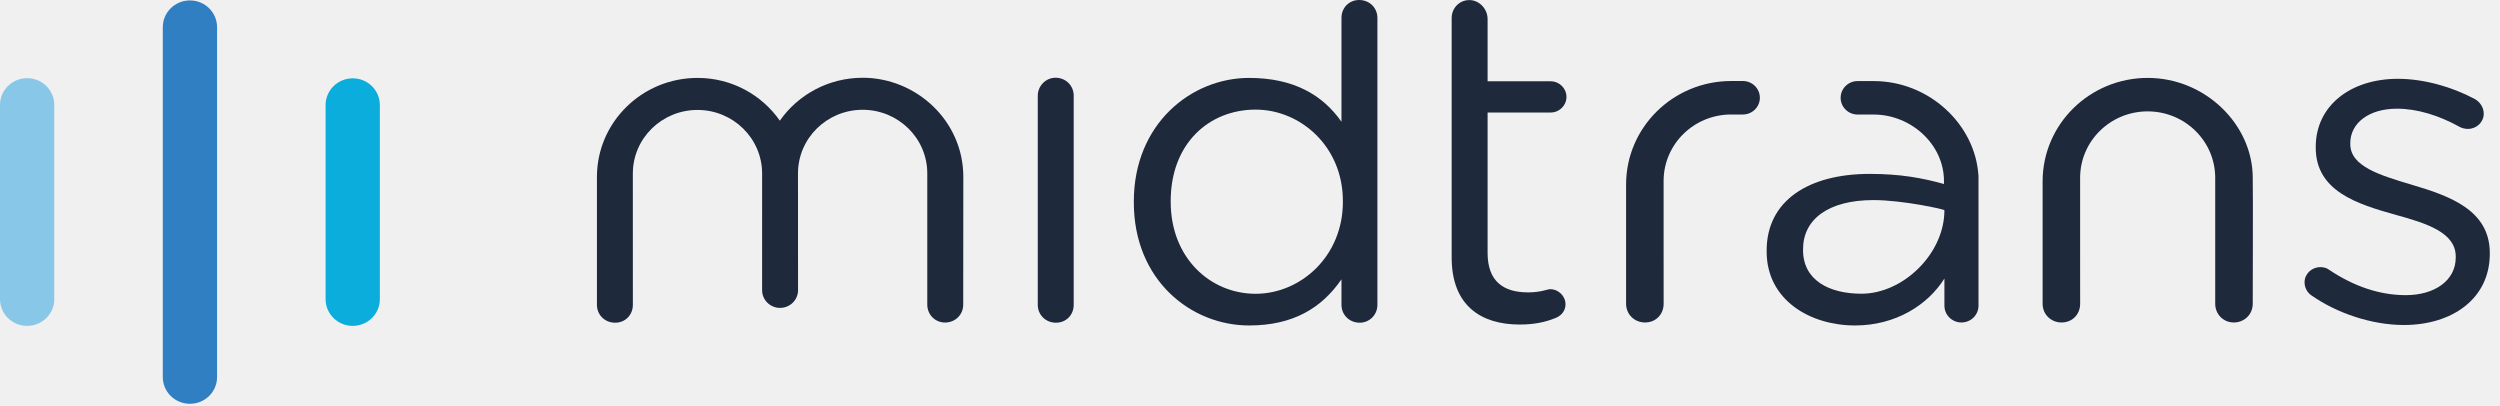
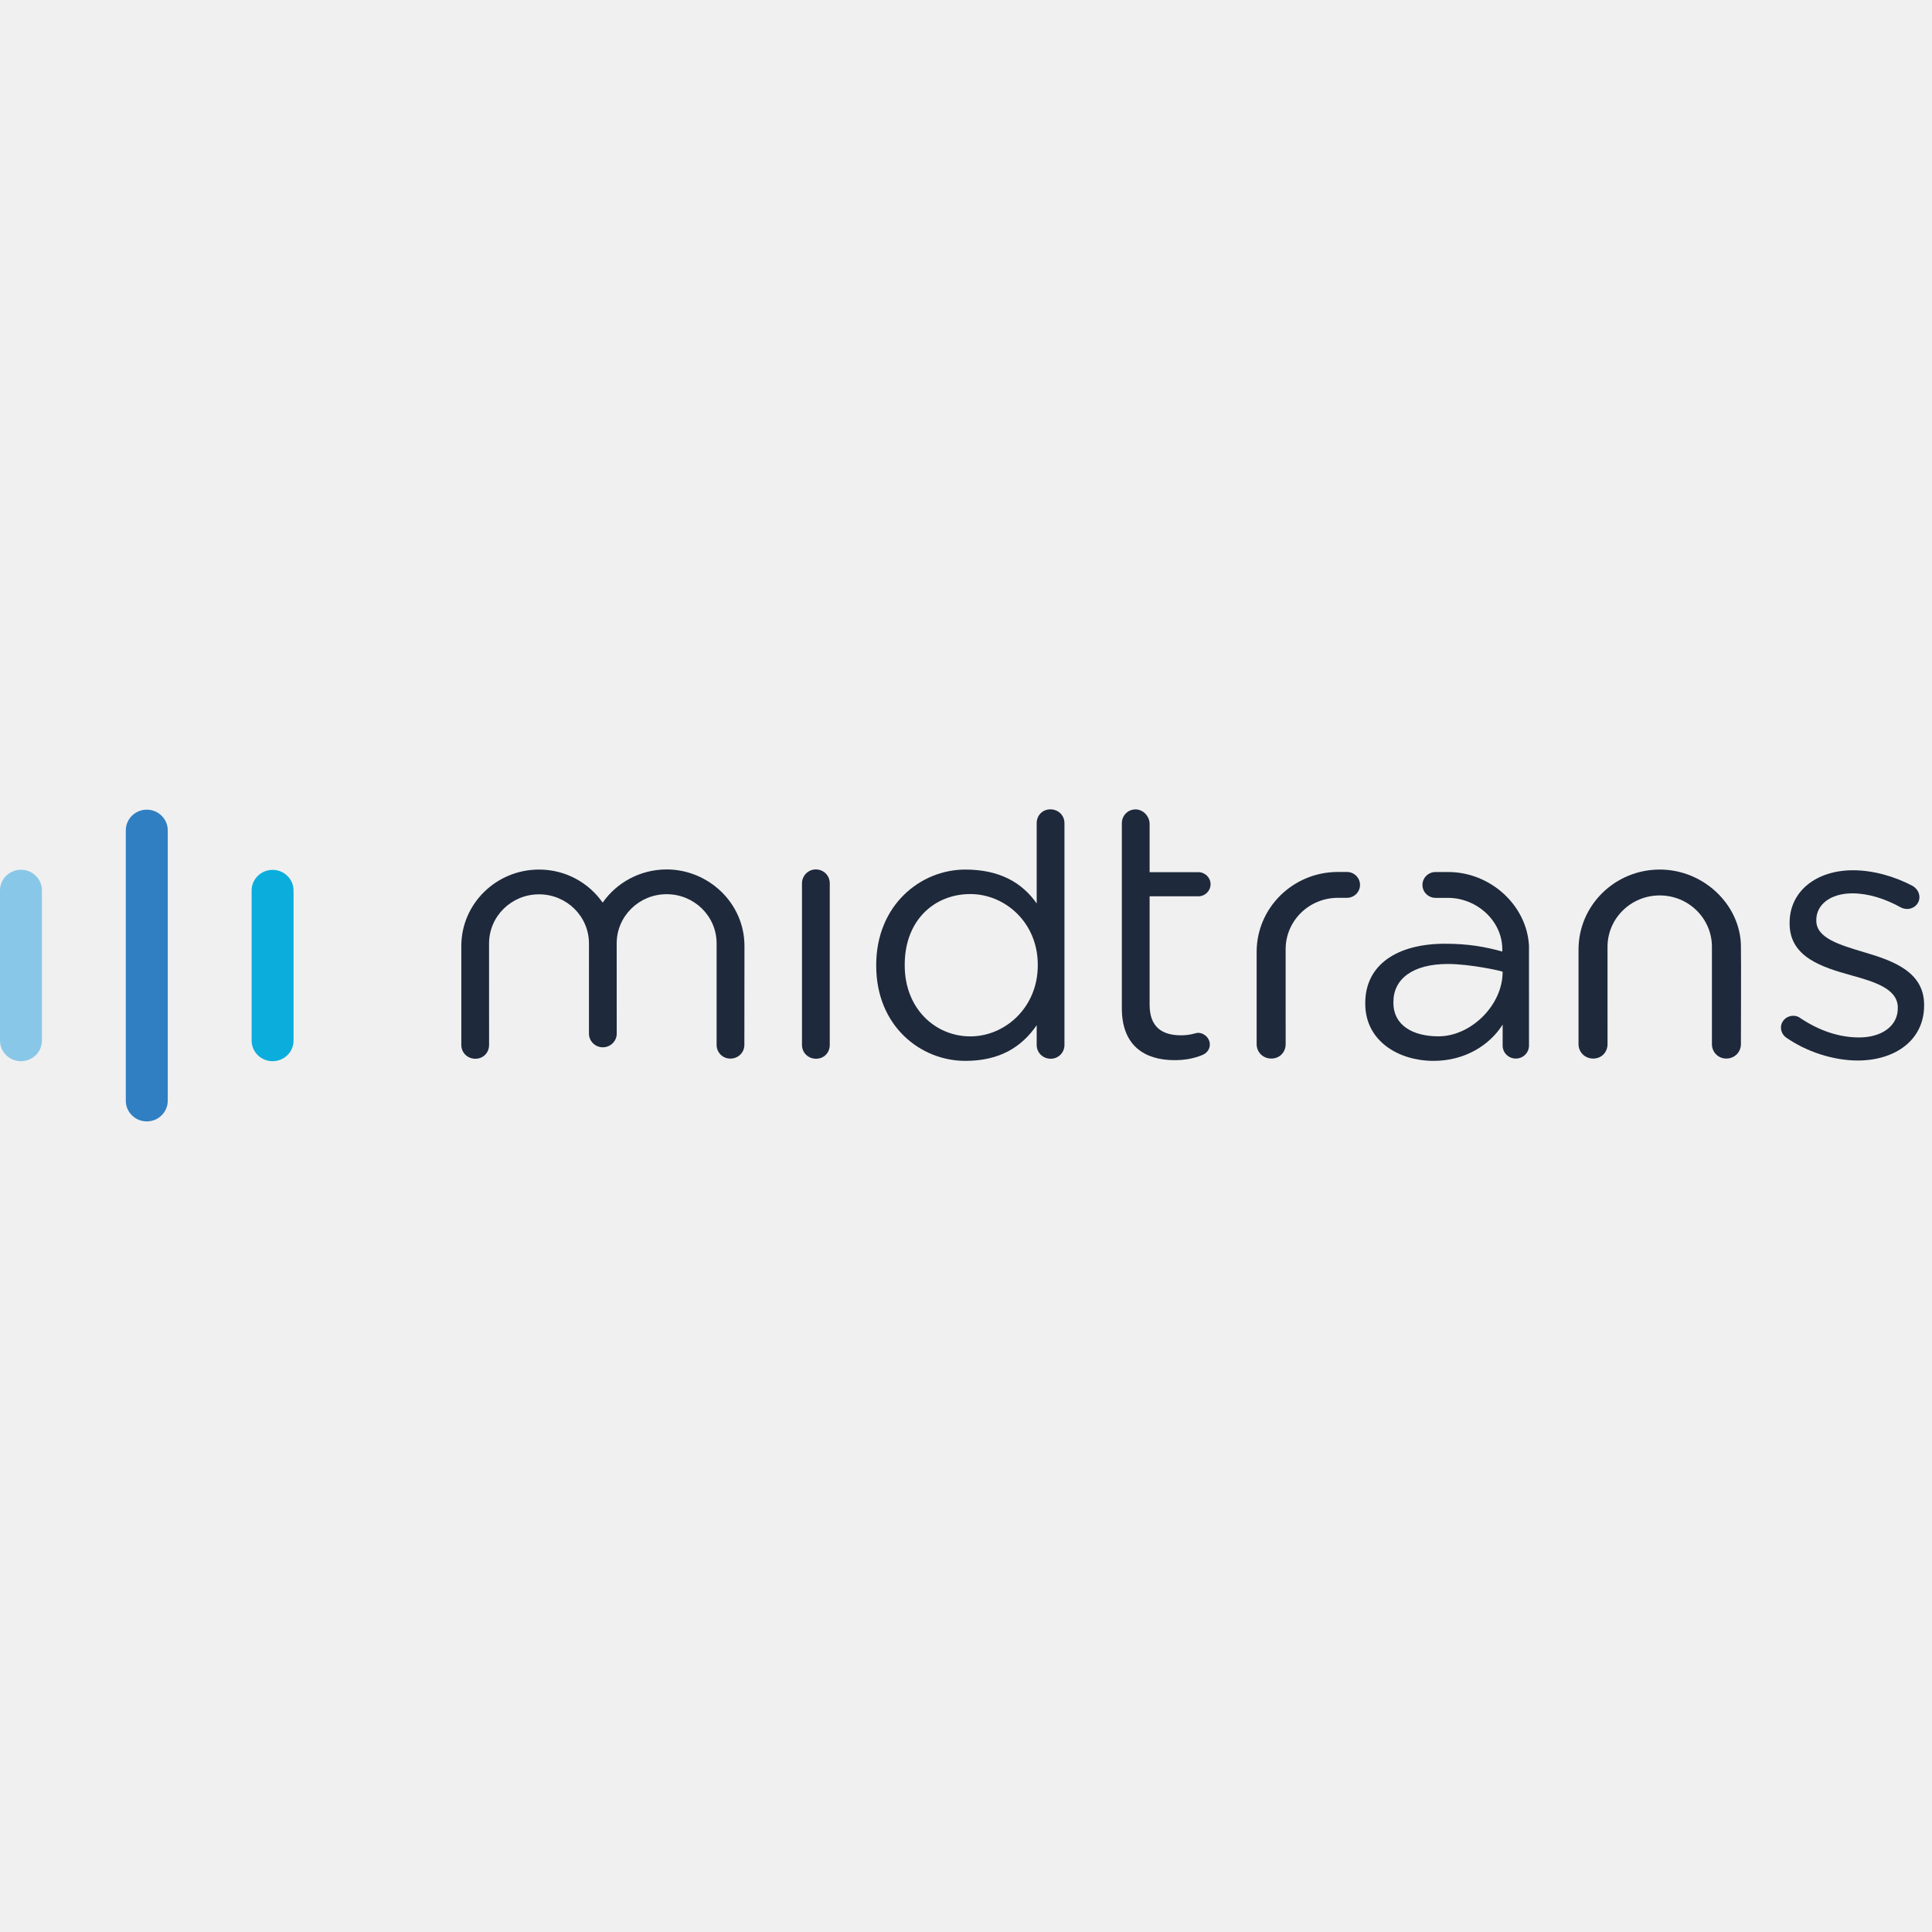
- <svg xmlns="http://www.w3.org/2000/svg" xmlns:xlink="http://www.w3.org/1999/xlink" width="185px" height="30px" viewBox="0 0 185 30" version="1.1">
-   <defs>
-     <polygon id="path-1" points="0 0.022 0 18.352 4.016 18.352 4.016 0.022 2.58182627e-20 0.022" />
-   </defs>
-   <g id="Midtrans" stroke="none" stroke-width="1" fill="none" fill-rule="evenodd">
-     <g id="1-Overview-alt" transform="translate(-135, -15)">
-       <g id="header">
-         <g id="logo-midtrans-color-copy-2" transform="translate(135, 15)">
-           <g id="Group-3" transform="translate(0, 5.763228)">
-             <mask id="mask-2" fill="white">
-               <use xlink:href="#path-1" />
-             </mask>
-             <g id="Clip-2" />
+ <svg xmlns="http://www.w3.org/2000/svg" xmlns:xlink="http://www.w3.org/1999/xlink" viewBox="0 0 185 185">
+   <g transform="translate(0, 77.5)">
+     <defs>
+       <polygon id="path-1" points="0 0.022 0 18.352 4.016 18.352 4.016 0.022 2.58182627e-20 0.022" />
+     </defs>
+     <g stroke="none" stroke-width="1" fill="none" fill-rule="evenodd">
+       <g id="1-Overview-alt" transform="translate(-135, -15)">
+         <g id="header">
+           <g id="logo-midtrans-color-copy-2" transform="translate(135, 15)">
+             <g id="Group-3" transform="translate(0, 5.763228)">
+               <mask id="mask-2" fill="white">
+                 <use xlink:href="#path-1" />
+               </mask>
+               <g id="Clip-2" />
+             </g>
+             <path d="M2.008,24.115 C0.899,24.115 -0,23.23 -0,22.139 L-0,7.761 C-0,6.67 0.899,5.785 2.008,5.785 C3.117,5.785 4.016,6.67 4.016,7.761 L4.016,22.139 C4.016,23.23 3.117,24.115 2.008,24.115" id="Fill-1" fill="#89C7E8" />
+             <path d="M26.102,24.115 C24.993,24.115 24.094,23.23 24.094,22.139 L24.094,7.773 C24.094,6.681 24.993,5.796 26.102,5.796 C27.211,5.796 28.11,6.681 28.11,7.773 L28.11,22.139 C28.11,23.23 27.211,24.115 26.102,24.115" id="Fill-4" fill="#0BADDC" />
+             <path d="M14.055,29.881 C12.946,29.881 12.047,28.996 12.047,27.905 L12.047,2.007 C12.047,0.916 12.946,0.031 14.055,0.031 C15.164,0.031 16.063,0.916 16.063,2.007 L16.063,27.905 C16.063,28.996 15.164,29.881 14.055,29.881" id="Fill-6" fill="#307FC2" />
+             <path d="M171.02,21.841 C170.779,21.671 170.537,21.331 170.537,20.889 C170.537,20.277 171.055,19.767 171.711,19.767 C171.952,19.767 172.195,19.835 172.367,19.973 C174.196,21.195 176.096,21.841 178.029,21.841 C180.171,21.841 181.725,20.754 181.725,19.054 L181.725,18.986 C181.725,17.219 179.619,16.539 177.271,15.894 C174.473,15.111 171.365,14.16 171.365,10.932 L171.365,10.864 C171.365,7.839 173.921,5.832 177.442,5.832 C179.342,5.832 181.415,6.411 183.14,7.329 C183.487,7.534 183.796,7.906 183.796,8.416 C183.796,9.029 183.278,9.539 182.623,9.539 C182.38,9.539 182.173,9.47 182.036,9.402 C180.516,8.553 178.894,8.043 177.374,8.043 C175.267,8.043 173.921,9.13 173.921,10.592 L173.921,10.66 C173.921,12.325 176.131,12.971 178.513,13.684 C181.275,14.5 184.245,15.554 184.245,18.715 L184.245,18.781 C184.245,22.114 181.449,24.05 177.892,24.05 C175.544,24.05 172.954,23.2 171.02,21.841" id="Fill-12" fill="#1e293b" />
+             <path d="M166.703,13.162 C166.703,9.208 163.18,5.765 158.933,5.765 C154.637,5.765 151.153,9.194 151.153,13.423 L151.153,22.479 C151.153,23.26 151.766,23.863 152.559,23.863 C153.354,23.863 153.931,23.26 153.931,22.479 L153.929,18.412 L153.929,13.16 C153.929,10.444 156.167,8.242 158.927,8.242 C161.688,8.242 163.926,10.444 163.926,13.16 L163.926,18.42 L163.926,22.479 C163.926,23.26 164.538,23.863 165.296,23.863 C166.09,23.863 166.703,23.26 166.703,22.479 C166.703,22.479 166.729,14.013 166.703,13.162" id="Fill-14" fill="#1e293b" />
+             <path d="M137.75,21.735 C135.332,21.735 133.426,20.72 133.426,18.511 L133.426,18.442 C133.426,16.233 135.29,14.806 138.639,14.806 C140.815,14.806 143.886,15.492 143.887,15.553 L143.887,15.557 C143.887,18.778 140.83,21.735 137.75,21.735 L137.75,21.735 Z M146.408,12.971 L146.403,12.971 C146.161,9.2 142.749,6 138.656,6 L137.465,6 C136.77,6 136.207,6.553 136.207,7.237 C136.207,7.921 136.77,8.476 137.465,8.476 L138.65,8.476 C141.411,8.476 143.854,10.678 143.854,13.395 L143.854,13.616 C142.265,13.175 140.642,12.868 138.364,12.868 C133.84,12.868 130.732,14.839 130.732,18.544 L130.732,18.612 C130.732,22.216 133.959,24.084 137.274,24.084 C140.284,24.084 142.659,22.566 143.887,20.61 L143.887,22.623 C143.887,23.308 144.452,23.863 145.148,23.863 C145.844,23.863 146.409,23.308 146.409,22.623 L146.408,12.971 Z" id="Fill-16" fill="#1e293b" />
+             <path d="M130.23,7.234 C130.23,6.55 129.666,5.995 128.971,5.995 L128.113,5.995 L128.113,5.995 L128.111,5.995 C123.815,5.995 120.331,9.424 120.331,13.652 L120.331,22.479 C120.331,23.26 120.944,23.863 121.737,23.863 C122.532,23.863 123.109,23.26 123.109,22.479 L123.107,18.412 L123.107,13.39 C123.107,10.674 125.345,8.472 128.105,8.472 L128.113,8.472 L128.113,8.473 L128.971,8.473 C129.666,8.473 130.23,7.918 130.23,7.234" id="Fill-18" fill="#1e293b" />
+             <path d="M115.918,7.171 L115.918,7.171 C115.918,6.532 115.392,6.015 114.743,6.015 L110.082,6.015 L110.082,1.402 C110.082,0.677 109.481,0.011 108.746,0.006 C107.98,-0 107.423,0.613 107.423,1.331 L107.423,19.055 C107.423,22.622 109.597,24.016 112.463,24.016 C113.5,24.016 114.329,23.846 115.088,23.541 C115.537,23.371 115.848,22.997 115.848,22.521 C115.848,21.908 115.33,21.4 114.709,21.4 C114.502,21.4 114.018,21.637 113.086,21.637 C111.29,21.637 110.082,20.855 110.082,18.715 L110.082,8.327 L114.743,8.327 C115.392,8.327 115.918,7.81 115.918,7.171" id="Fill-20" fill="#1e293b" />
+             <path d="M101.928,22.555 C101.928,23.302 101.342,23.88 100.616,23.88 C99.857,23.88 99.269,23.302 99.269,22.555 L99.269,20.67 C97.819,22.777 95.713,24.084 92.432,24.084 C88.151,24.084 83.903,20.754 83.903,14.976 L83.903,14.908 C83.903,9.165 88.151,5.766 92.432,5.766 C95.747,5.766 97.888,7.039 99.269,9.01 L99.269,1.326 C99.269,0.579 99.821,0 100.582,0 C101.342,0 101.928,0.579 101.928,1.326 L101.928,22.555 Z M86.632,14.874 L86.632,14.943 C86.632,19.089 89.566,21.74 92.916,21.74 C96.231,21.74 99.373,18.986 99.373,14.943 L99.373,14.874 C99.373,10.83 96.231,8.111 92.916,8.111 C89.462,8.111 86.632,10.626 86.632,14.874 L86.632,14.874 Z" id="Fill-10" fill="#1e293b" />
+             <path d="M76.795,7.079 C76.795,6.365 77.382,5.753 78.107,5.753 C78.866,5.753 79.454,6.331 79.454,7.079 L79.454,22.555 C79.454,23.303 78.901,23.88 78.141,23.88 C77.382,23.88 76.795,23.303 76.795,22.555 L76.795,7.079 Z" id="Fill-8" fill="#1e293b" />
+             <path d="M63.841,5.754 C61.296,5.754 59.05,7.014 57.708,8.931 C56.373,7.022 54.154,5.766 51.618,5.766 C47.507,5.766 44.173,9.047 44.173,13.094 L44.173,22.555 C44.173,23.302 44.758,23.88 45.519,23.88 C46.279,23.88 46.832,23.302 46.832,22.555 L46.83,12.844 C46.83,10.242 48.971,8.136 51.614,8.136 C54.254,8.136 56.397,10.242 56.397,12.844 L56.396,21.471 L56.396,21.471 L56.396,21.475 C56.396,22.197 56.99,22.784 57.725,22.784 C58.46,22.784 59.055,22.197 59.055,21.475 L59.051,12.831 C59.051,10.231 61.194,8.124 63.836,8.124 C66.477,8.124 68.619,10.231 68.619,12.831 L68.619,22.542 C68.619,23.291 69.205,23.867 69.931,23.867 C70.69,23.867 71.278,23.291 71.278,22.542 L71.286,13.094 C71.286,8.92 67.782,5.754 63.841,5.754" id="Fill-22" fill="#1e293b" />
          </g>
-           <path d="M2.008,24.115 C0.899,24.115 -0,23.23 -0,22.139 L-0,7.761 C-0,6.67 0.899,5.785 2.008,5.785 C3.117,5.785 4.016,6.67 4.016,7.761 L4.016,22.139 C4.016,23.23 3.117,24.115 2.008,24.115" id="Fill-1" fill="#89C7E8" />
-           <path d="M26.102,24.115 C24.993,24.115 24.094,23.23 24.094,22.139 L24.094,7.773 C24.094,6.681 24.993,5.796 26.102,5.796 C27.211,5.796 28.11,6.681 28.11,7.773 L28.11,22.139 C28.11,23.23 27.211,24.115 26.102,24.115" id="Fill-4" fill="#0BADDC" />
-           <path d="M14.055,29.881 C12.946,29.881 12.047,28.996 12.047,27.905 L12.047,2.007 C12.047,0.916 12.946,0.031 14.055,0.031 C15.164,0.031 16.063,0.916 16.063,2.007 L16.063,27.905 C16.063,28.996 15.164,29.881 14.055,29.881" id="Fill-6" fill="#307FC2" />
-           <path d="M171.02,21.841 C170.779,21.671 170.537,21.331 170.537,20.889 C170.537,20.277 171.055,19.767 171.711,19.767 C171.952,19.767 172.195,19.835 172.367,19.973 C174.196,21.195 176.096,21.841 178.029,21.841 C180.171,21.841 181.725,20.754 181.725,19.054 L181.725,18.986 C181.725,17.219 179.619,16.539 177.271,15.894 C174.473,15.111 171.365,14.16 171.365,10.932 L171.365,10.864 C171.365,7.839 173.921,5.832 177.442,5.832 C179.342,5.832 181.415,6.411 183.14,7.329 C183.487,7.534 183.796,7.906 183.796,8.416 C183.796,9.029 183.278,9.539 182.623,9.539 C182.38,9.539 182.173,9.47 182.036,9.402 C180.516,8.553 178.894,8.043 177.374,8.043 C175.267,8.043 173.921,9.13 173.921,10.592 L173.921,10.66 C173.921,12.325 176.131,12.971 178.513,13.684 C181.275,14.5 184.245,15.554 184.245,18.715 L184.245,18.781 C184.245,22.114 181.449,24.05 177.892,24.05 C175.544,24.05 172.954,23.2 171.02,21.841" id="Fill-12" fill="#1e293b" />
-           <path d="M166.703,13.162 C166.703,9.208 163.18,5.765 158.933,5.765 C154.637,5.765 151.153,9.194 151.153,13.423 L151.153,22.479 C151.153,23.26 151.766,23.863 152.559,23.863 C153.354,23.863 153.931,23.26 153.931,22.479 L153.929,18.412 L153.929,13.16 C153.929,10.444 156.167,8.242 158.927,8.242 C161.688,8.242 163.926,10.444 163.926,13.16 L163.926,18.42 L163.926,22.479 C163.926,23.26 164.538,23.863 165.296,23.863 C166.09,23.863 166.703,23.26 166.703,22.479 C166.703,22.479 166.729,14.013 166.703,13.162" id="Fill-14" fill="#1e293b" />
-           <path d="M137.75,21.735 C135.332,21.735 133.426,20.72 133.426,18.511 L133.426,18.442 C133.426,16.233 135.29,14.806 138.639,14.806 C140.815,14.806 143.886,15.492 143.887,15.553 L143.887,15.557 C143.887,18.778 140.83,21.735 137.75,21.735 L137.75,21.735 Z M146.408,12.971 L146.403,12.971 C146.161,9.2 142.749,6 138.656,6 L137.465,6 C136.77,6 136.207,6.553 136.207,7.237 C136.207,7.921 136.77,8.476 137.465,8.476 L138.65,8.476 C141.411,8.476 143.854,10.678 143.854,13.395 L143.854,13.616 C142.265,13.175 140.642,12.868 138.364,12.868 C133.84,12.868 130.732,14.839 130.732,18.544 L130.732,18.612 C130.732,22.216 133.959,24.084 137.274,24.084 C140.284,24.084 142.659,22.566 143.887,20.61 L143.887,22.623 C143.887,23.308 144.452,23.863 145.148,23.863 C145.844,23.863 146.409,23.308 146.409,22.623 L146.408,12.971 Z" id="Fill-16" fill="#1e293b" />
-           <path d="M130.23,7.234 C130.23,6.55 129.666,5.995 128.971,5.995 L128.113,5.995 L128.113,5.995 L128.111,5.995 C123.815,5.995 120.331,9.424 120.331,13.652 L120.331,22.479 C120.331,23.26 120.944,23.863 121.737,23.863 C122.532,23.863 123.109,23.26 123.109,22.479 L123.107,18.412 L123.107,13.39 C123.107,10.674 125.345,8.472 128.105,8.472 L128.113,8.472 L128.113,8.473 L128.971,8.473 C129.666,8.473 130.23,7.918 130.23,7.234" id="Fill-18" fill="#1e293b" />
-           <path d="M115.918,7.171 L115.918,7.171 C115.918,6.532 115.392,6.015 114.743,6.015 L110.082,6.015 L110.082,1.402 C110.082,0.677 109.481,0.011 108.746,0.006 C107.98,-0 107.423,0.613 107.423,1.331 L107.423,19.055 C107.423,22.622 109.597,24.016 112.463,24.016 C113.5,24.016 114.329,23.846 115.088,23.541 C115.537,23.371 115.848,22.997 115.848,22.521 C115.848,21.908 115.33,21.4 114.709,21.4 C114.502,21.4 114.018,21.637 113.086,21.637 C111.29,21.637 110.082,20.855 110.082,18.715 L110.082,8.327 L114.743,8.327 C115.392,8.327 115.918,7.81 115.918,7.171" id="Fill-20" fill="#1e293b" />
-           <path d="M101.928,22.555 C101.928,23.302 101.342,23.88 100.616,23.88 C99.857,23.88 99.269,23.302 99.269,22.555 L99.269,20.67 C97.819,22.777 95.713,24.084 92.432,24.084 C88.151,24.084 83.903,20.754 83.903,14.976 L83.903,14.908 C83.903,9.165 88.151,5.766 92.432,5.766 C95.747,5.766 97.888,7.039 99.269,9.01 L99.269,1.326 C99.269,0.579 99.821,0 100.582,0 C101.342,0 101.928,0.579 101.928,1.326 L101.928,22.555 Z M86.632,14.874 L86.632,14.943 C86.632,19.089 89.566,21.74 92.916,21.74 C96.231,21.74 99.373,18.986 99.373,14.943 L99.373,14.874 C99.373,10.83 96.231,8.111 92.916,8.111 C89.462,8.111 86.632,10.626 86.632,14.874 L86.632,14.874 Z" id="Fill-10" fill="#1e293b" />
-           <path d="M76.795,7.079 C76.795,6.365 77.382,5.753 78.107,5.753 C78.866,5.753 79.454,6.331 79.454,7.079 L79.454,22.555 C79.454,23.303 78.901,23.88 78.141,23.88 C77.382,23.88 76.795,23.303 76.795,22.555 L76.795,7.079 Z" id="Fill-8" fill="#1e293b" />
-           <path d="M63.841,5.754 C61.296,5.754 59.05,7.014 57.708,8.931 C56.373,7.022 54.154,5.766 51.618,5.766 C47.507,5.766 44.173,9.047 44.173,13.094 L44.173,22.555 C44.173,23.302 44.758,23.88 45.519,23.88 C46.279,23.88 46.832,23.302 46.832,22.555 L46.83,12.844 C46.83,10.242 48.971,8.136 51.614,8.136 C54.254,8.136 56.397,10.242 56.397,12.844 L56.396,21.471 L56.396,21.471 L56.396,21.475 C56.396,22.197 56.99,22.784 57.725,22.784 C58.46,22.784 59.055,22.197 59.055,21.475 L59.051,12.831 C59.051,10.231 61.194,8.124 63.836,8.124 C66.477,8.124 68.619,10.231 68.619,12.831 L68.619,22.542 C68.619,23.291 69.205,23.867 69.931,23.867 C70.69,23.867 71.278,23.291 71.278,22.542 L71.286,13.094 C71.286,8.92 67.782,5.754 63.841,5.754" id="Fill-22" fill="#1e293b" />
        </g>
      </g>
    </g>
  </g>
</svg>
